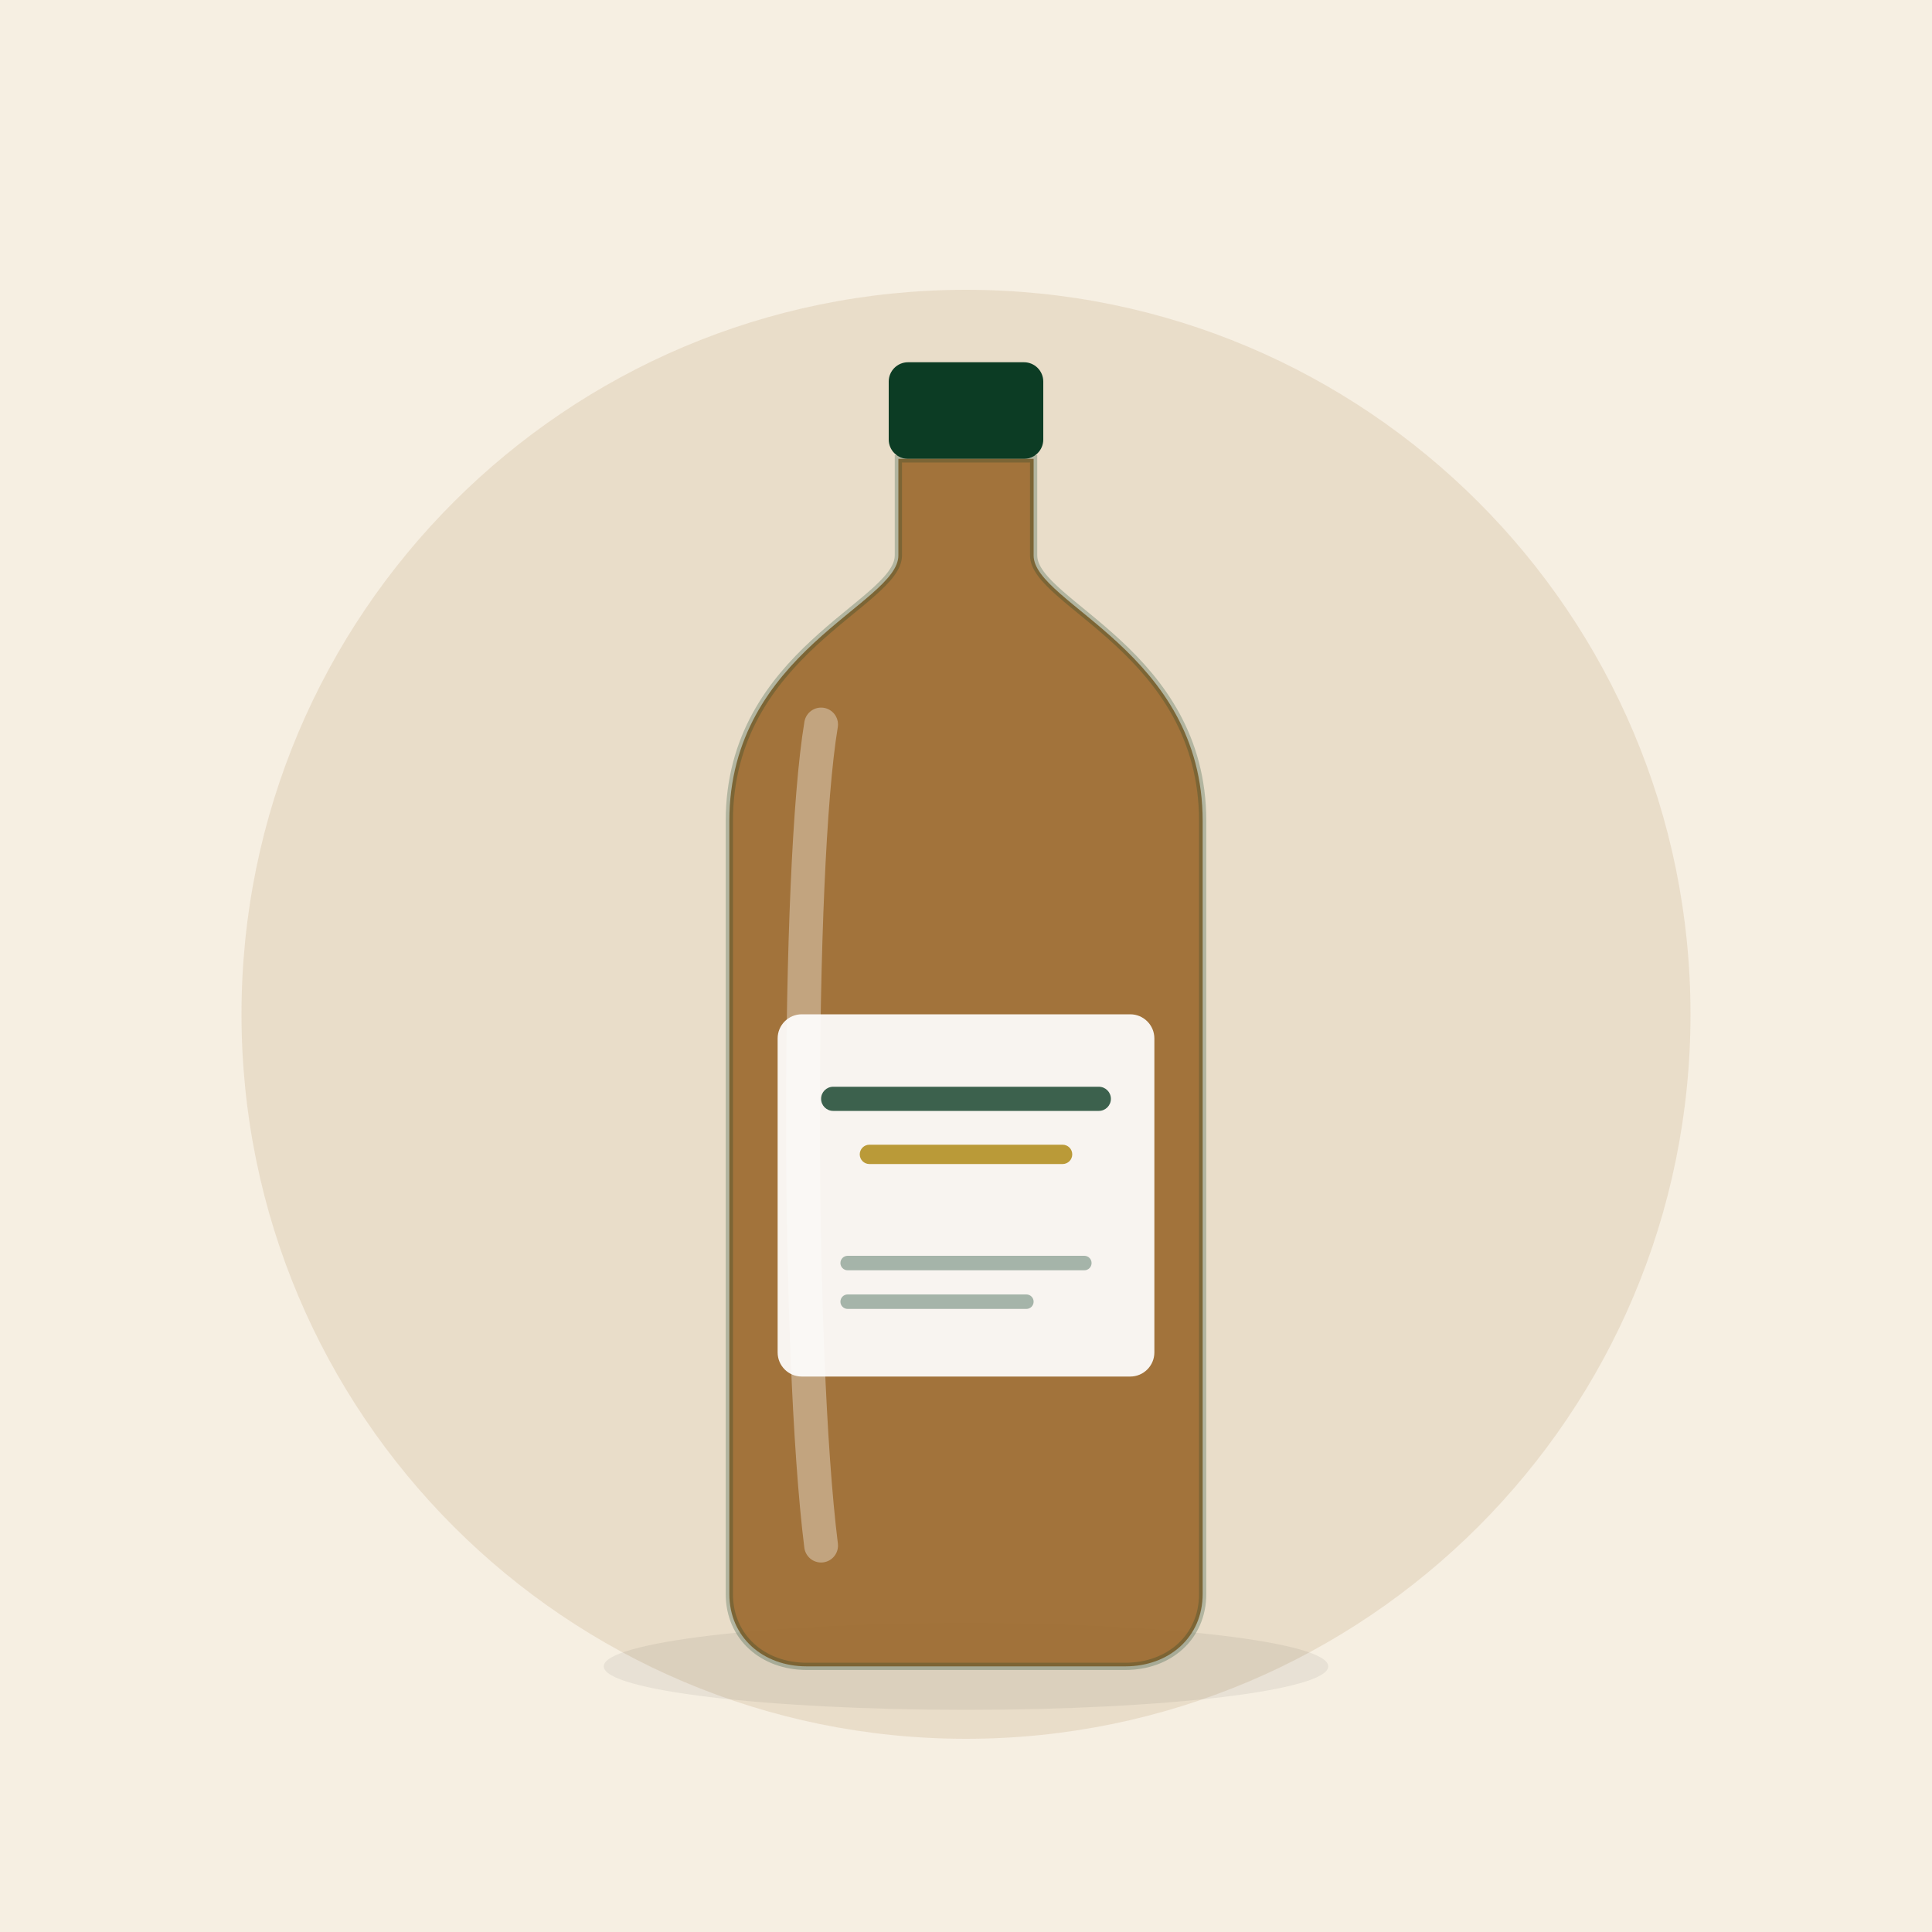
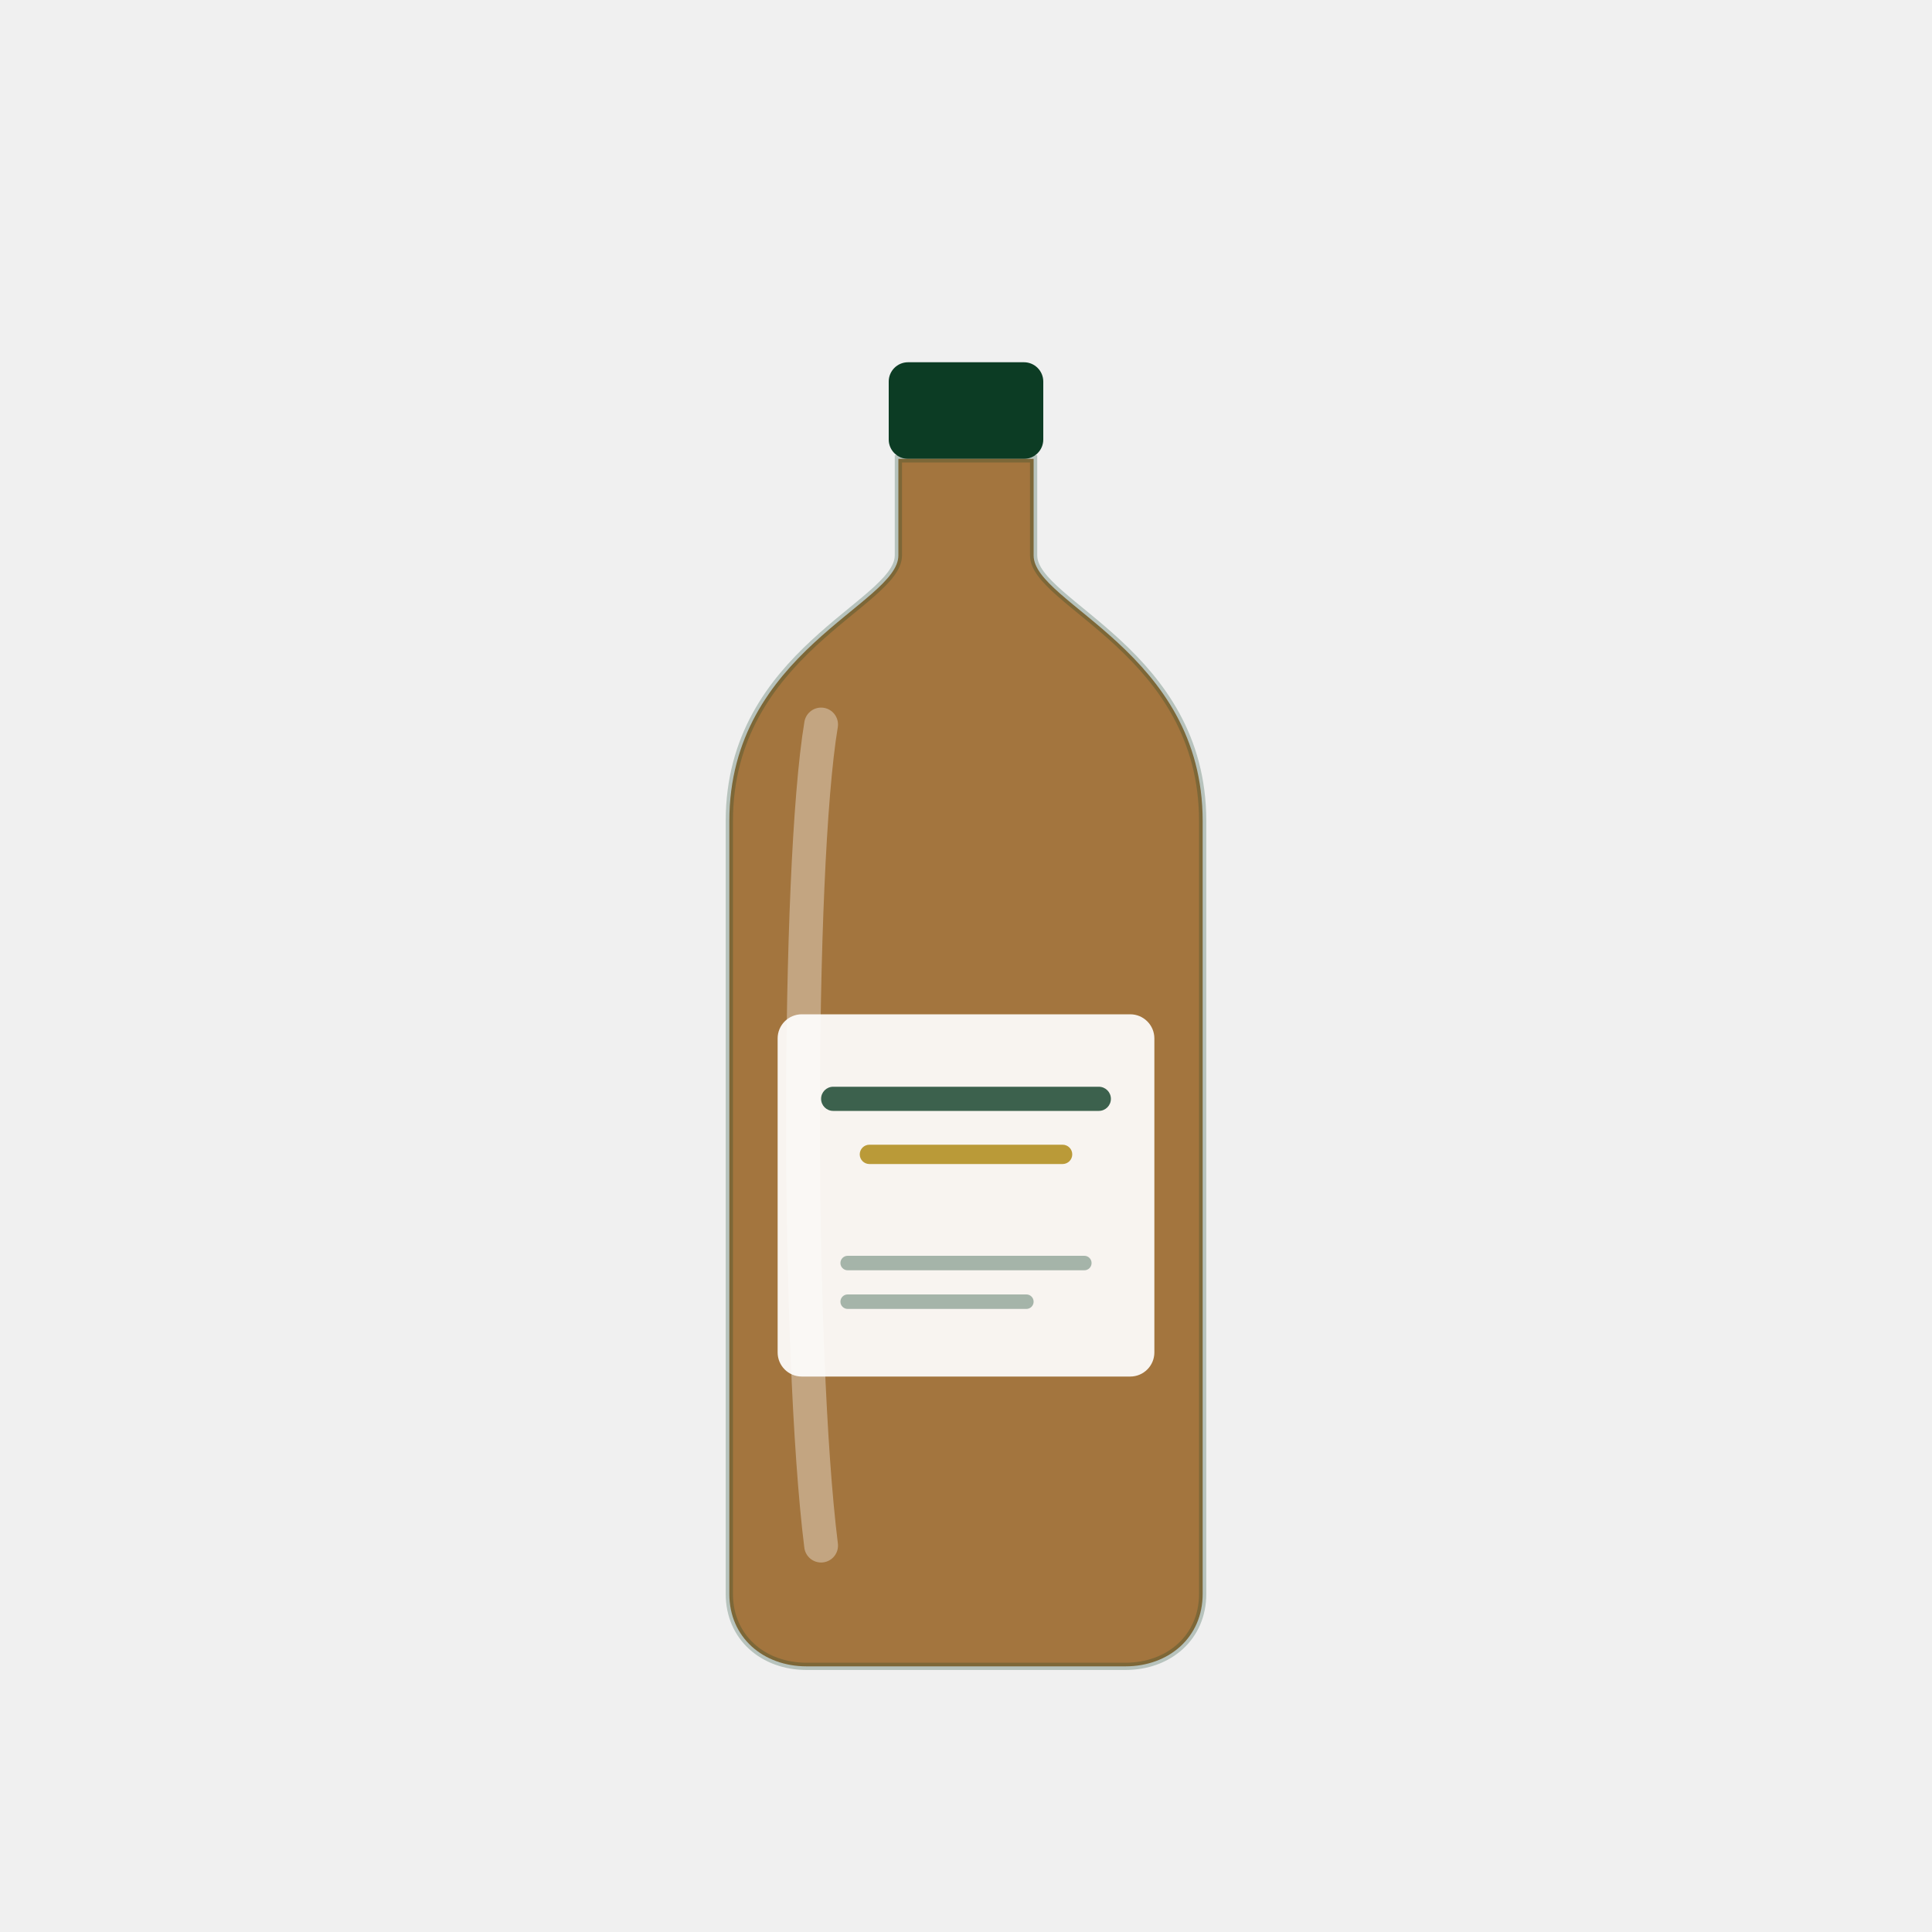
<svg xmlns="http://www.w3.org/2000/svg" viewBox="0 0 800 800" width="800" height="800">
-   <rect width="800" height="800" fill="#F6EFE2" />
-   <circle cx="400" cy="420" r="300" fill="#9C6A2F" opacity=".14" />
-   <ellipse cx="400" cy="690" rx="150" ry="18" fill="#000" opacity=".06" />
  <rect x="368" y="150" width="64" height="40" rx="8" fill="#0C3C24" />
  <path d="M372 190h56v40c0 20 70 40 70 110v320c0 18-14 30-32 30H334c-18 0-32-12-32-30V340c0-70 70-90 70-110z" fill="#9C6A2F" opacity=".92" />
  <path d="M372 190h56v40c0 20 70 40 70 110v320c0 18-14 30-32 30H334c-18 0-32-12-32-30V340c0-70 70-90 70-110z" fill="none" stroke="#0C3C24" stroke-opacity=".25" stroke-width="3" />
  <rect x="322" y="420" width="156" height="150" rx="10" fill="#fff" opacity=".92" />
  <rect x="340" y="450" width="120" height="10" rx="5" fill="#0C3C24" opacity=".8" />
  <rect x="356" y="474" width="88" height="8" rx="4" fill="#B49024" opacity=".9" />
  <rect x="348" y="520" width="104" height="6" rx="3" fill="#0C3C24" opacity=".35" />
  <rect x="348" y="536" width="80" height="6" rx="3" fill="#0C3C24" opacity=".35" />
  <path d="M340 300c-10 60-10 260 0 340" stroke="#fff" stroke-opacity=".35" stroke-width="14" stroke-linecap="round" fill="none" />
</svg>
